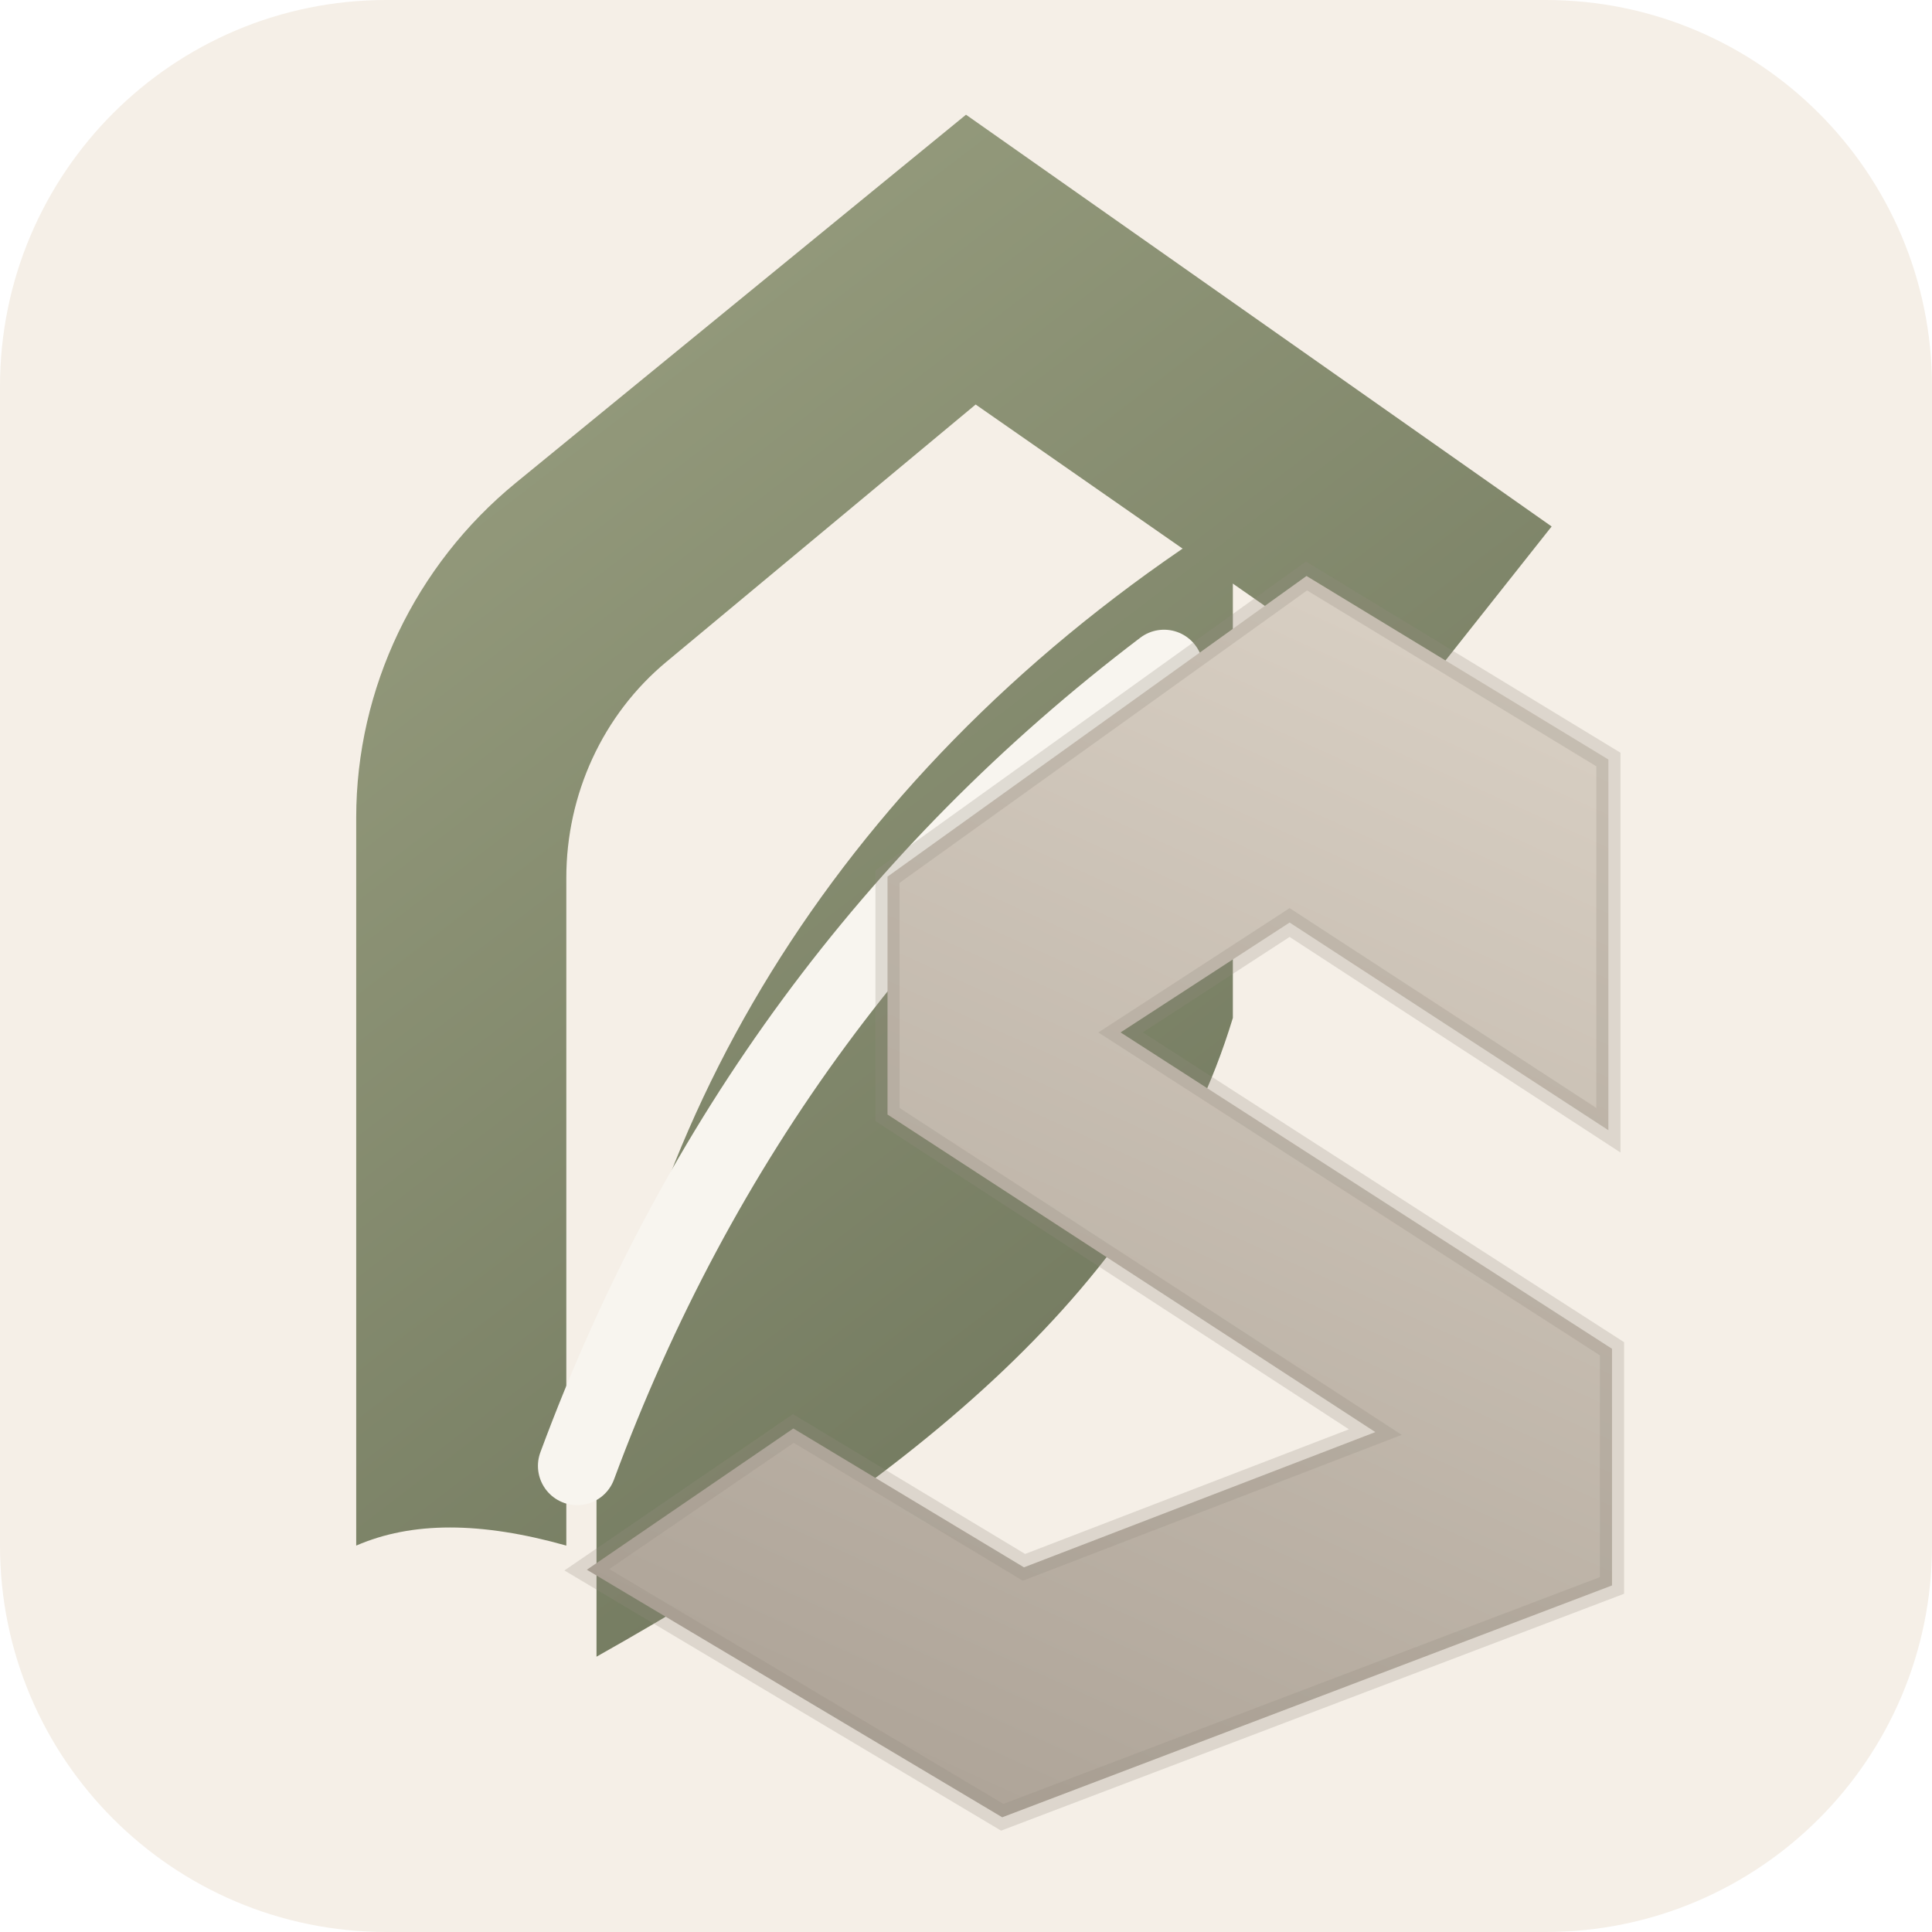
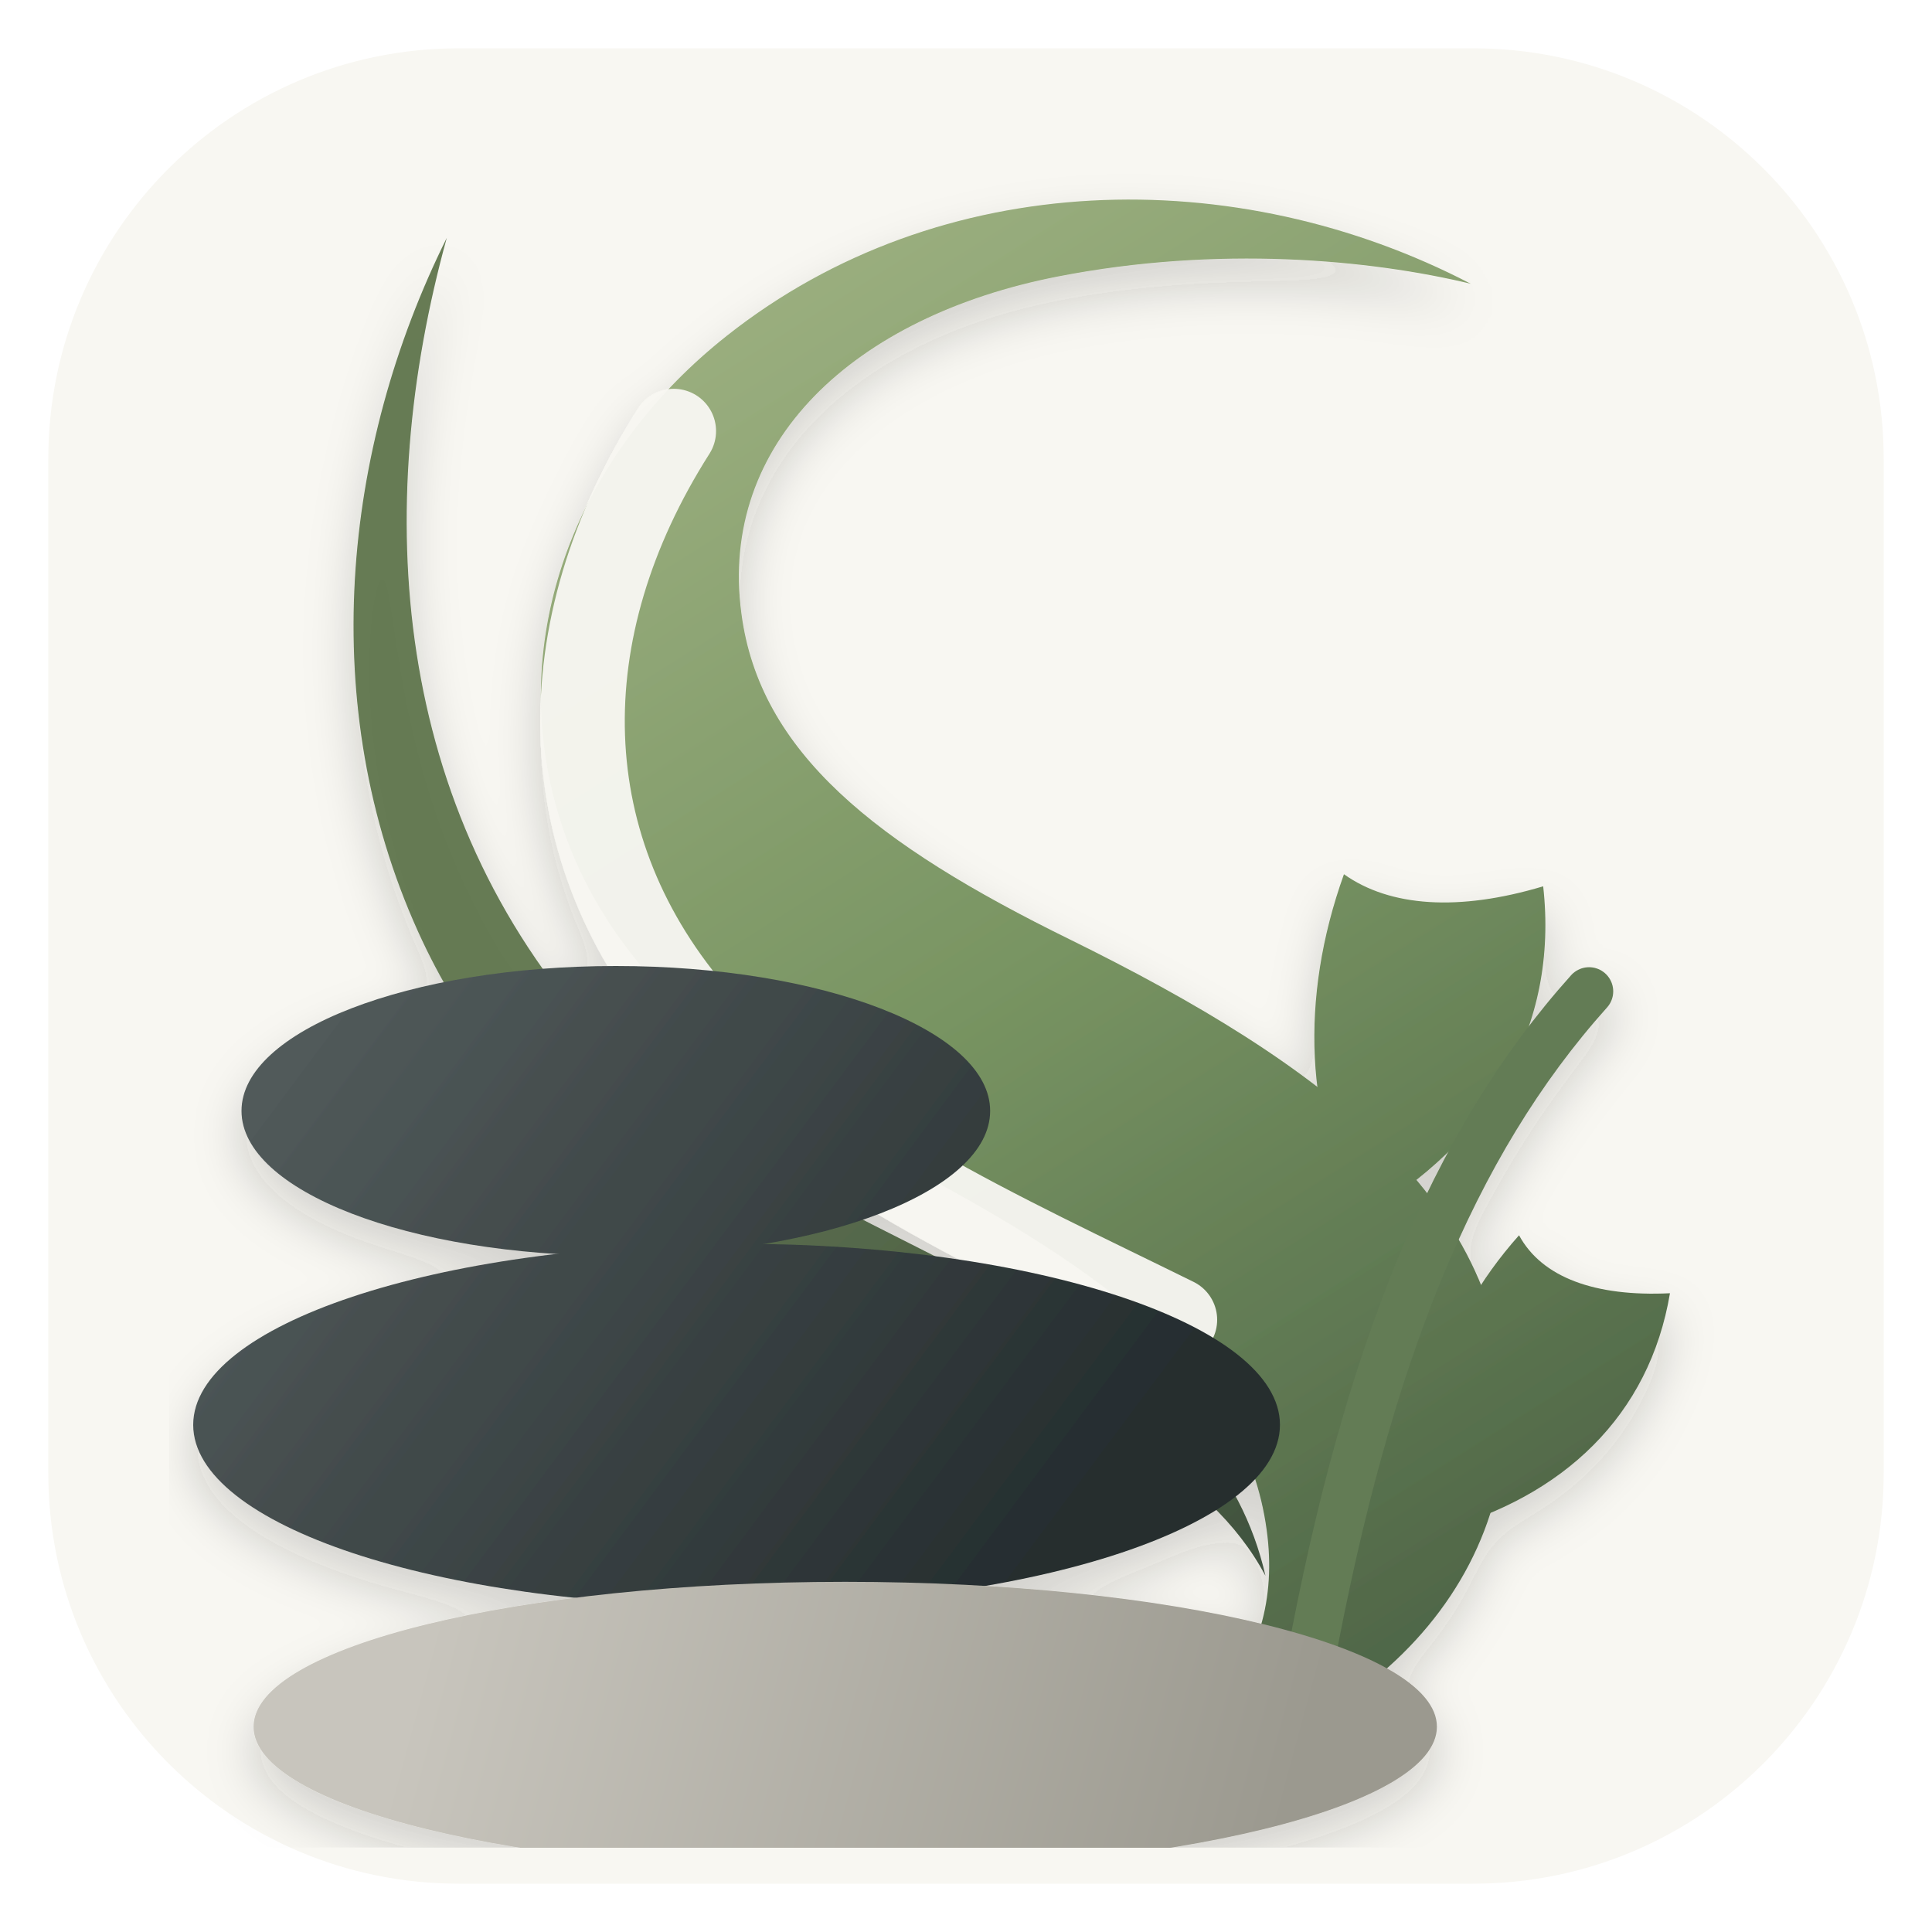
<svg xmlns="http://www.w3.org/2000/svg" width="64" height="64" viewBox="0 0 160 160" fill="none">
  <defs>
-     <linearGradient id="green" x1="22" y1="24" x2="101" y2="127" gradientUnits="userSpaceOnUse">
-       <stop stop-color="#9AA081" />
-       <stop offset="1" stop-color="#6F765C" />
+     <linearGradient id="leaf" x1="41" y1="12" x2="120" y2="137" gradientUnits="userSpaceOnUse">
+       <stop stop-color="#A7B889" />
+       <stop offset="0.55" stop-color="#789462" />
+       <stop offset="1" stop-color="#4E6547" />
    </linearGradient>
-     <linearGradient id="stone" x1="104" y1="42" x2="60" y2="139" gradientUnits="userSpaceOnUse">
-       <stop stop-color="#D9D0C4" />
-       <stop offset="1" stop-color="#AFA599" />
+     <linearGradient id="leafDark" x1="55" y1="72" x2="116" y2="139" gradientUnits="userSpaceOnUse">
+       <stop stop-color="#5E754E" />
+       <stop offset="1" stop-color="#334433" />
    </linearGradient>
+     <linearGradient id="stoneDark" x1="35" y1="74" x2="94" y2="118" gradientUnits="userSpaceOnUse">
+       <stop stop-color="#515A5A" />
+       <stop offset="1" stop-color="#252D2F" />
+     </linearGradient>
+     <linearGradient id="stoneLight" x1="38" y1="126" x2="108" y2="145" gradientUnits="userSpaceOnUse">
+       <stop stop-color="#C8C5BD" />
+       <stop offset="1" stop-color="#9B998F" />
+     </linearGradient>
+     <filter id="softShadow" x="14" y="7" width="132" height="146" filterUnits="userSpaceOnUse" color-interpolation-filters="sRGB">
+       <feDropShadow dx="0" dy="2" stdDeviation="2" flood-color="#1D2323" flood-opacity="0.18" />
+     </filter>
  </defs>
-   <rect width="160" height="160" rx="32" fill="#F5EFE7" />
-   <path d="M29.5 128V67.7C29.5 57 34.4 46.8 42.7 40L80 9.5L128.5 43.6L116.7 58.5L80.8 33.5L55.2 54.8C49.9 59.2 46.9 65.8 46.9 72.7V128C39.8 126 34.1 126 29.5 128Z" fill="url(#green)" />
-   <path d="M49.4 121.3C53.2 90.9 70.9 62.4 102.1 42.7V84.3C95.4 106.4 75.7 122.4 49.4 137.2V121.3Z" fill="url(#green)" />
-   <path d="M47.8 121.4C57.8 94.4 74 72.4 96.4 55.4" stroke="#F8F5EF" stroke-width="6.5" stroke-linecap="round" />
-   <path d="M108.2 47.7L133.2 62.9V93.6L106.8 76.4L92.8 85.5L133.5 111.7V131.3L83 150.5L48.6 130L65.7 118.3L84.8 129.8L113.9 118.6L73.5 92.3V72.6L108.2 47.7Z" fill="url(#stone)" stroke="#948C82" stroke-opacity="0.25" stroke-width="2" />
+   <rect x="4" y="4" width="152" height="152" rx="34" fill="#F8F7F2" />
+   <g filter="url(#softShadow)">
+     <path d="M121.8 23.5C102.4 13.4 77.9 13.8 60.2 27.8C48.3 37.2 42.4 51.4 45.7 65.4C49 79.5 60.4 88.7 75.5 96.8C91.4 105.3 103.1 113.5 104.9 126.7C106.5 138.3 98.7 145.8 86.8 148.7C108.6 147.4 124.3 134.7 124.7 117.7C125.1 99.5 109.3 88 88.6 77.8C72.5 69.9 62.9 62.3 61.4 50.8C59.5 36.7 70.7 26.2 87.6 22.9C100.9 20.3 113.5 21.5 121.8 23.5Z" fill="url(#leaf)" />
+     <path d="M37 19.7C28.3 37.2 26.2 58.5 34.6 77.1C41.9 93.3 56.7 104.8 75.9 111.7C89.6 116.7 100.1 121.7 104.8 130.5C102.8 121.7 96.7 115.2 86.9 109.2C74.7 101.8 59.2 96.7 49.4 85.8C32.4 66.9 30.8 42.2 37 19.7Z" fill="url(#leafDark)" opacity="0.95" />
+     <path d="M55.8 35.7C45.3 52.2 45.5 70.4 57.9 84.5C67.5 95.4 82.9 102.2 97.3 109.3" stroke="#F8F7F2" stroke-width="7" stroke-linecap="round" opacity="0.95" />
+     <path d="M111.3 72.4C107.6 82.7 108.1 93.1 112.7 100.8C123.4 94.7 129.1 85 127.8 73.4C120.8 75.5 115.1 75.1 111.3 72.4Z" fill="url(#leaf)" />
+     <path d="M125.8 102.3C119.2 109.7 116.6 118.8 119 126.8C129.5 124 136.6 117.2 138.3 107.1C132.1 107.4 127.7 105.8 125.8 102.3Z" fill="url(#leaf)" />
+     <path d="M108.5 137.7C113.2 112.4 120.2 94.8 131.6 82.1" stroke="#637B55" stroke-width="4" stroke-linecap="round" />
+     <ellipse cx="51" cy="92" rx="31" ry="12" fill="url(#stoneDark)" />
+     <ellipse cx="61" cy="118" rx="45" ry="15" fill="url(#stoneDark)" />
+     <ellipse cx="70" cy="143" rx="49" ry="12" fill="url(#stoneLight)" />
+   </g>
</svg>
